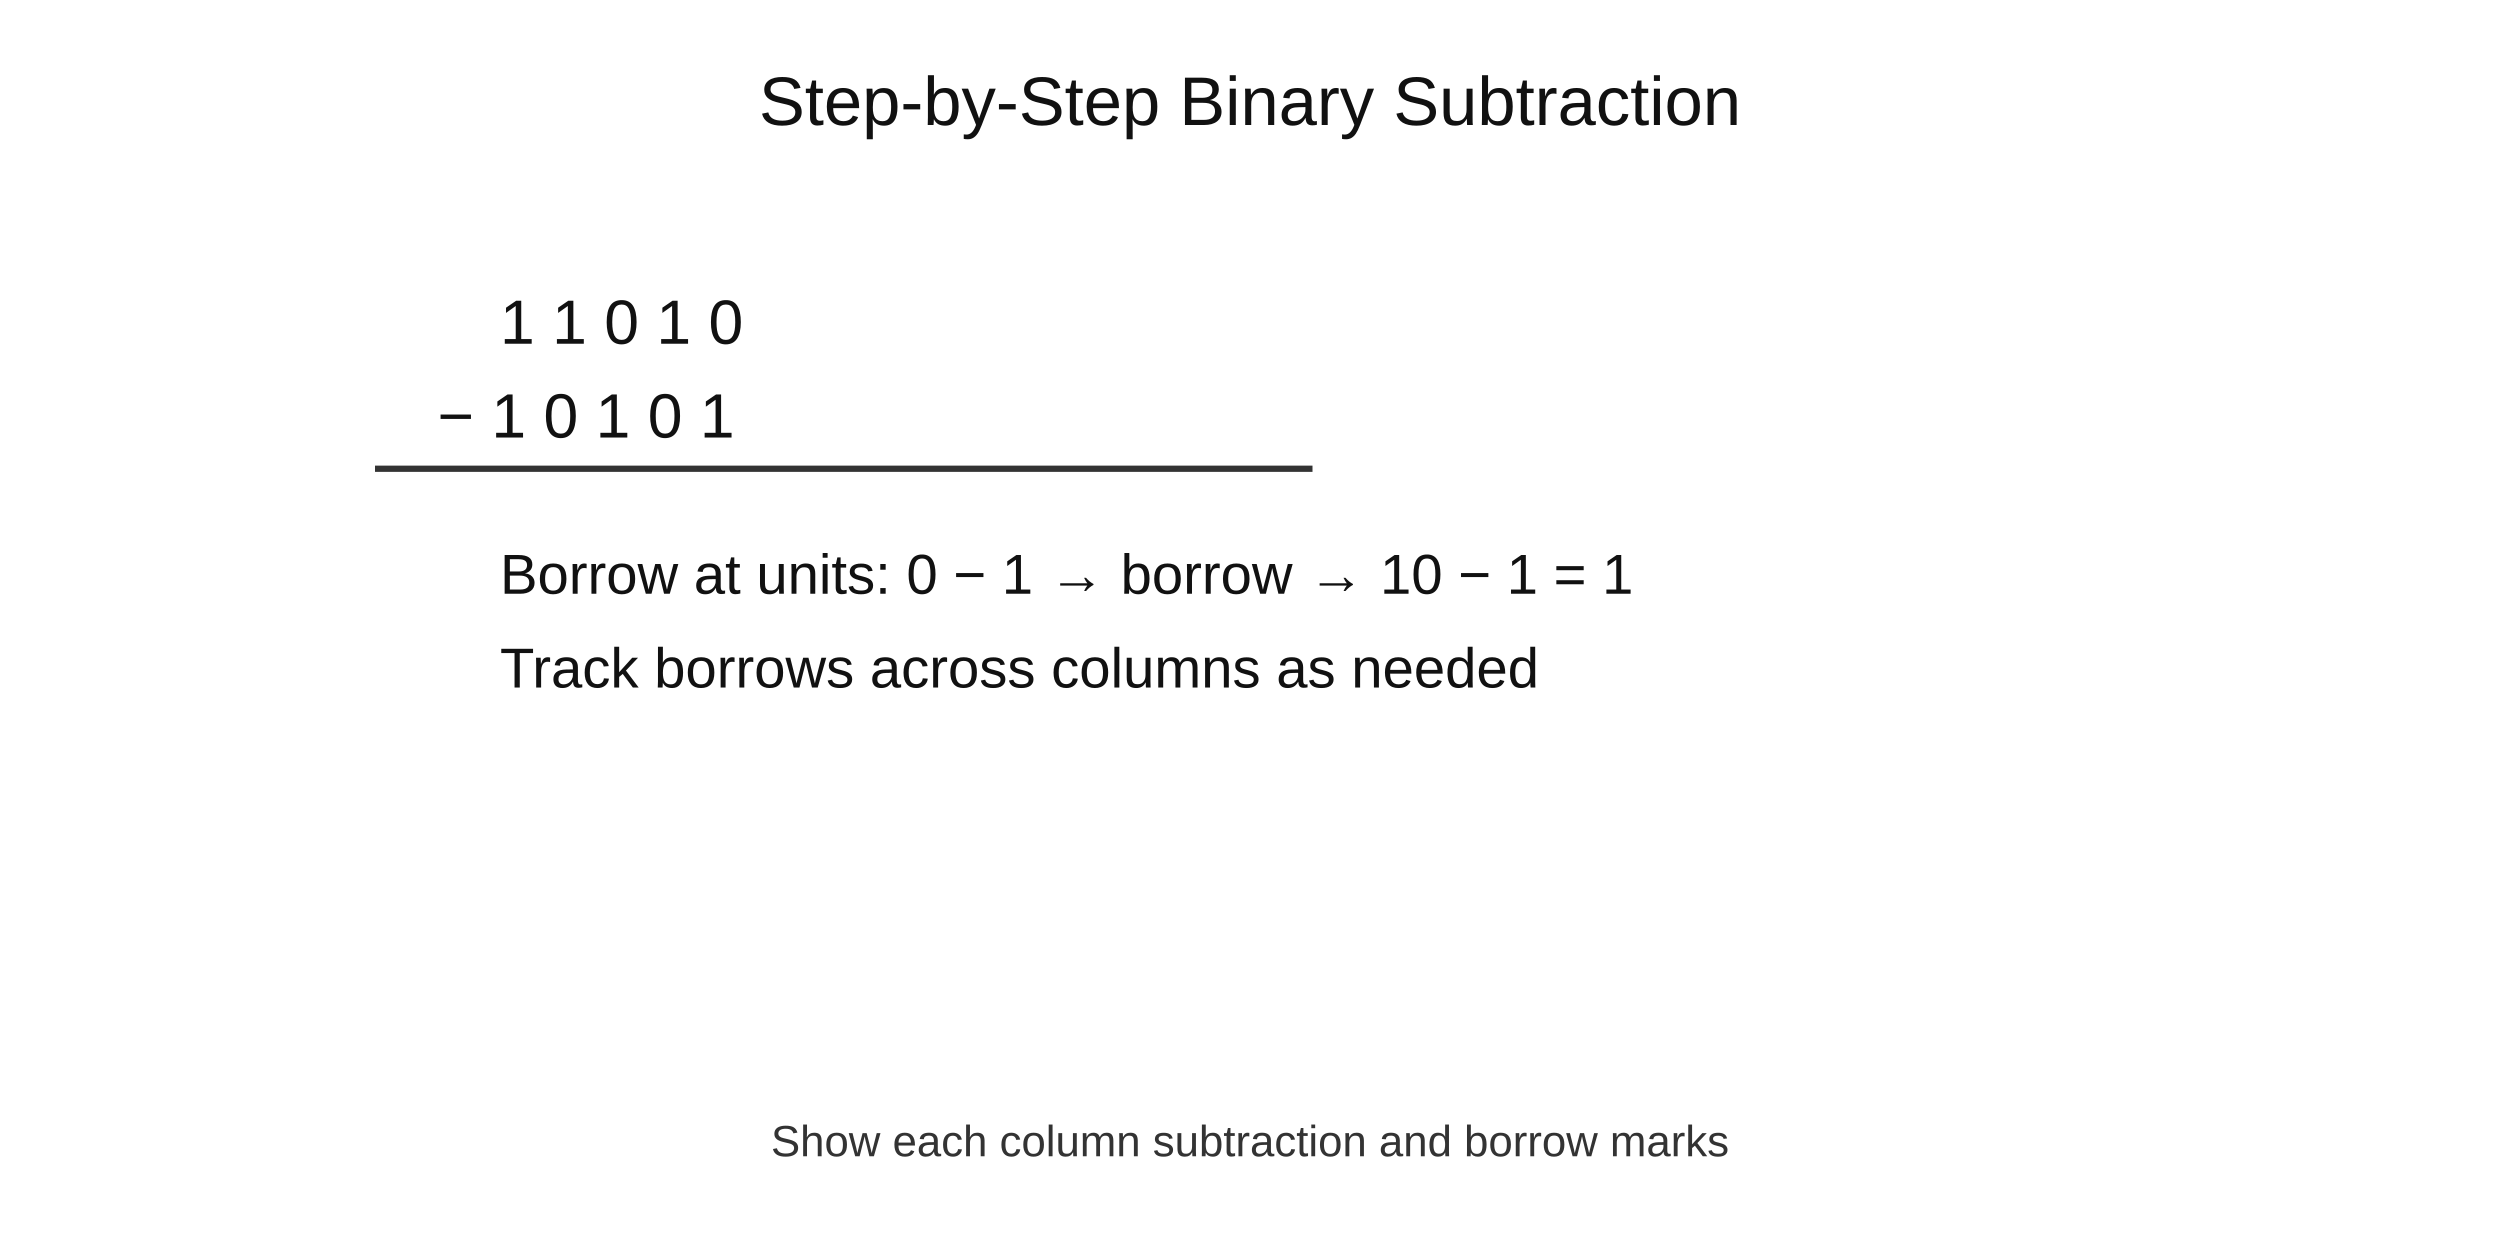
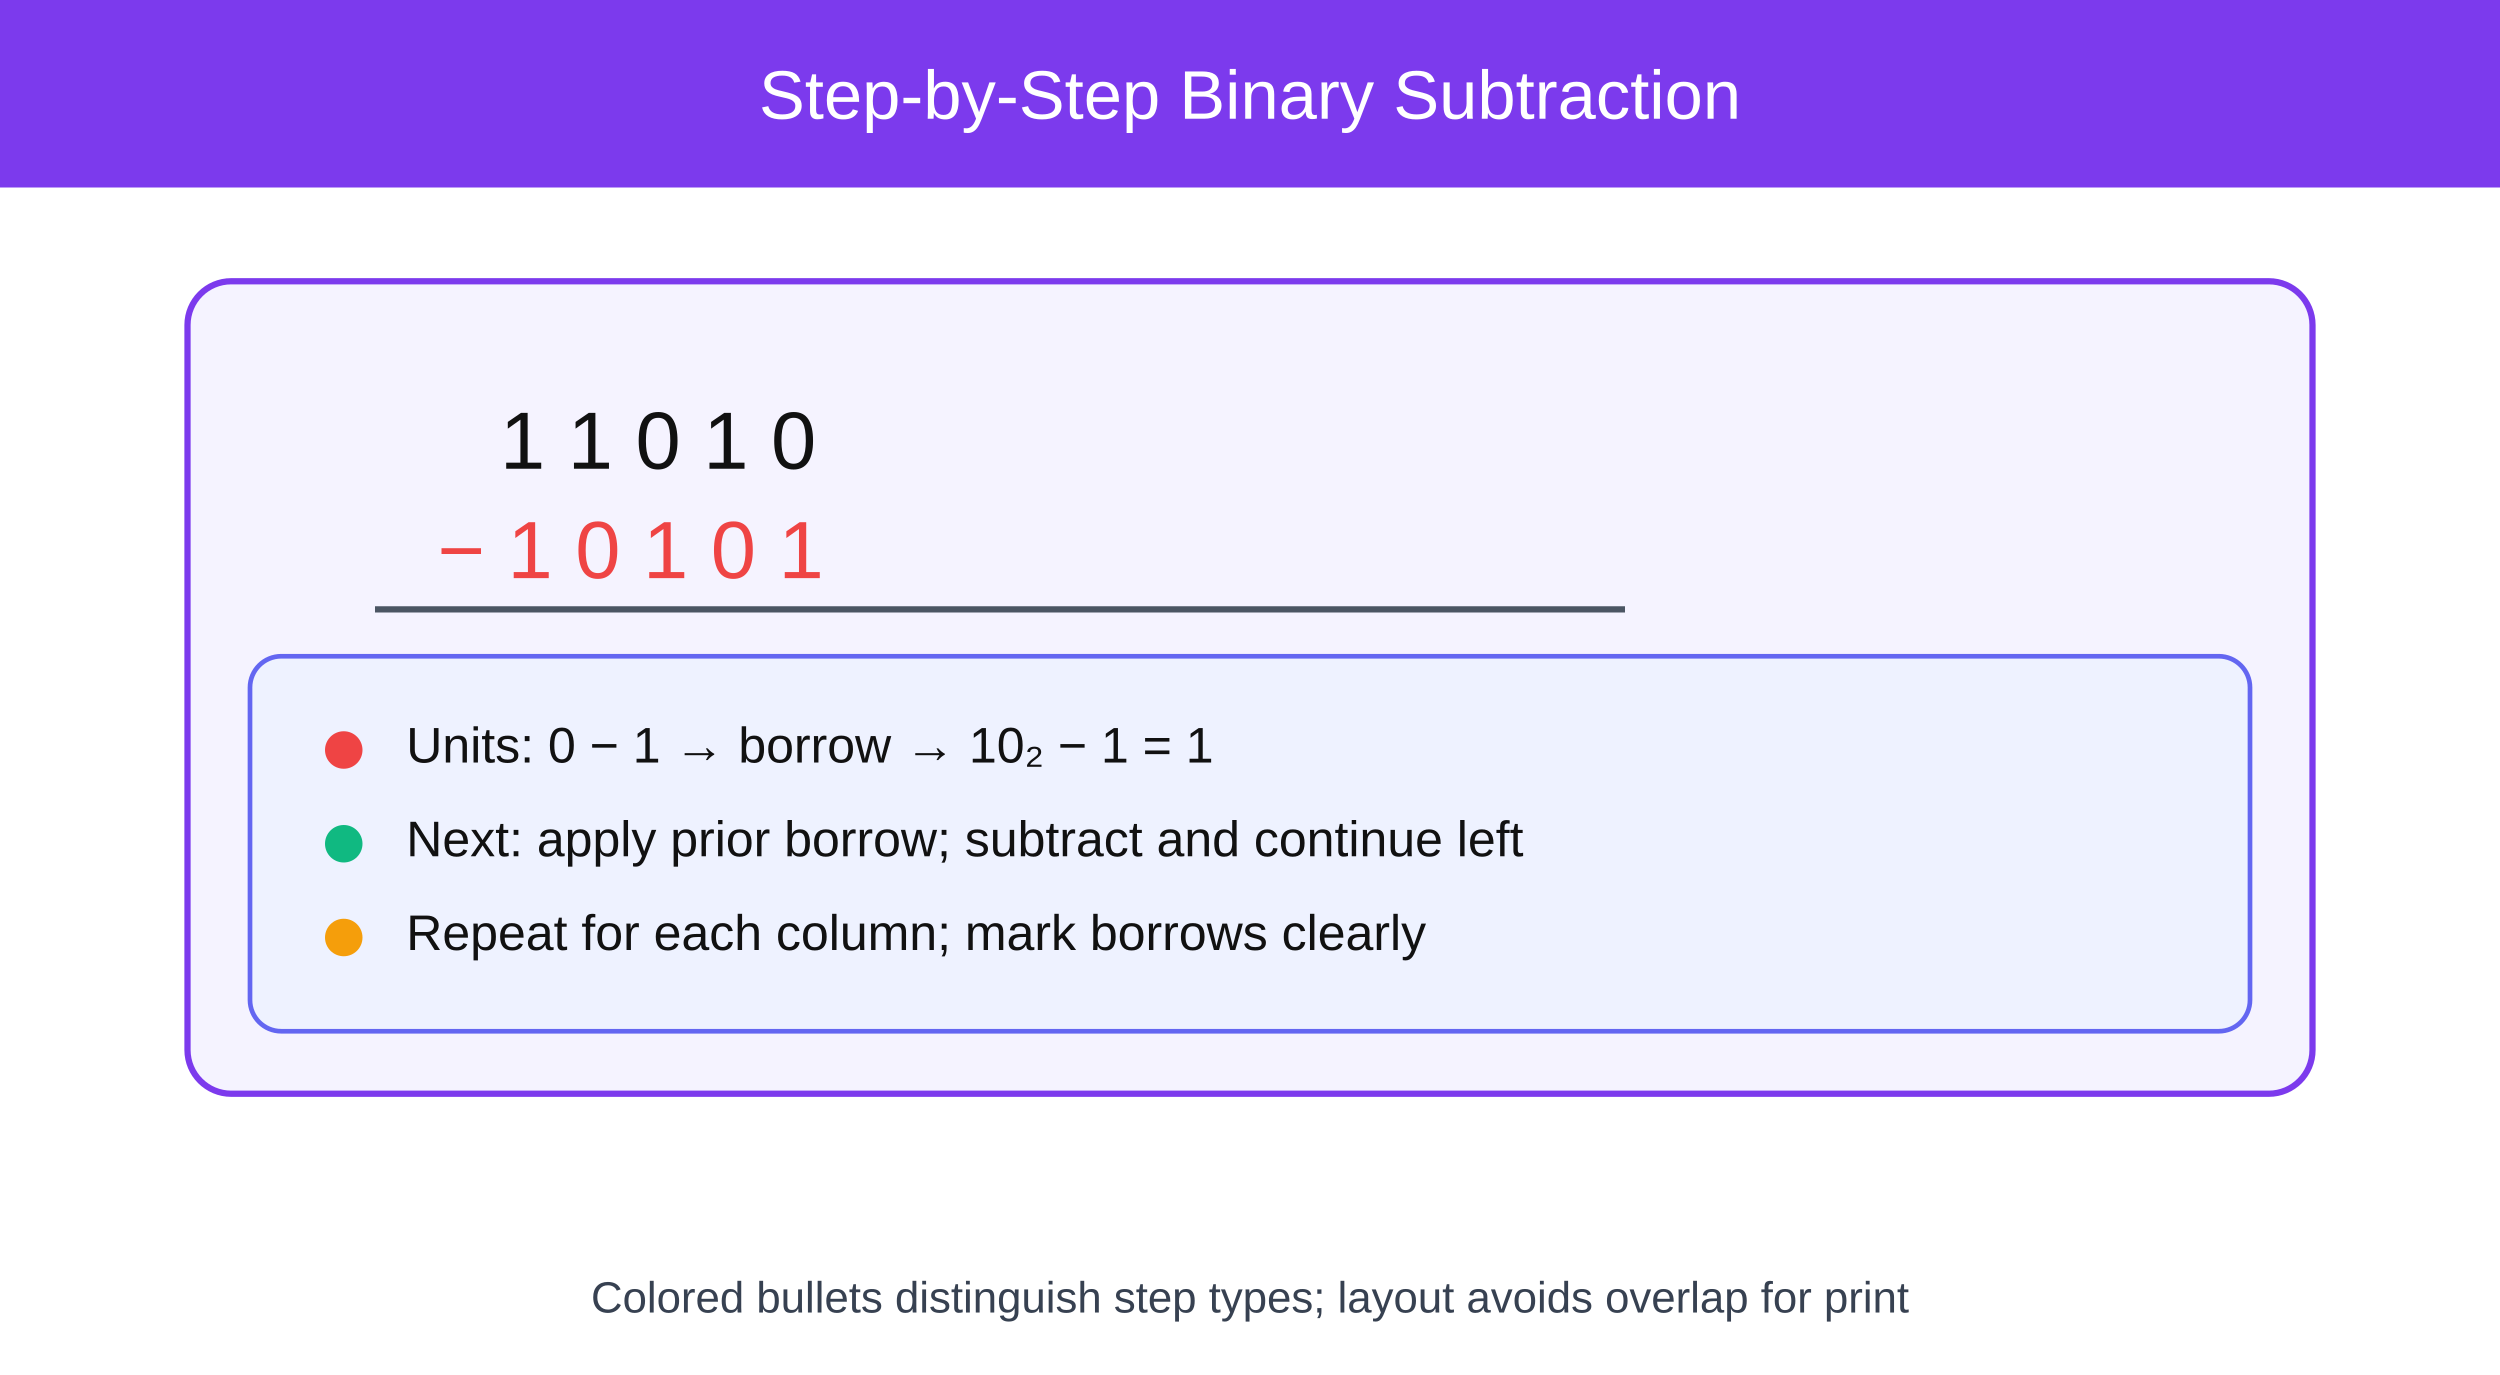
- <svg xmlns="http://www.w3.org/2000/svg" viewBox="0 0 800 400">
-   <rect width="800" height="400" fill="#ffffff" />
-   <text x="400" y="40" font-family="Arial, Helvetica, sans-serif" font-size="22" text-anchor="middle" fill="#111">Step-by-Step Binary Subtraction</text>
-   <g font-family="Arial, Helvetica, sans-serif" font-size="20" fill="#111">
-     <text x="160" y="110">1 1 0 1 0</text>
-     <text x="140" y="140">−   1 0 1 0 1</text>
+ <svg xmlns="http://www.w3.org/2000/svg" viewBox="0 0 800 440">
+   <rect width="800" height="440" fill="#ffffff" />
+   <rect x="0" y="0" width="800" height="60" fill="#7c3aed" />
+   <text x="400" y="38" font-family="Arial, Helvetica, sans-serif" font-size="22" text-anchor="middle" fill="#ffffff">Step-by-Step Binary Subtraction</text>
+   <rect x="60" y="90" width="680" height="260" rx="14" ry="14" fill="#f5f3ff" stroke="#7c3aed" stroke-width="2" />
+   <g font-family="Arial, Helvetica, sans-serif" font-size="26" fill="#111">
+     <text x="160" y="150">1 1 0 1 0</text>
+     <text x="140" y="185" fill="#ef4444">−   1 0 1 0 1</text>
  </g>
-   <line x1="120" y1="150" x2="420" y2="150" stroke="#333" stroke-width="2" />
-   <g font-family="Arial, Helvetica, sans-serif" font-size="18" fill="#111">
-     <text x="160" y="190">Borrow at units: 0 − 1 → borrow → 10 − 1 = 1</text>
-     <text x="160" y="220">Track borrows across columns as needed</text>
+   <line x1="120" y1="195" x2="520" y2="195" stroke="#4b5563" stroke-width="2" />
+   <g font-family="Arial, Helvetica, sans-serif" font-size="16" fill="#111">
+     <rect x="80" y="210" width="640" height="120" rx="10" ry="10" fill="#eef2ff" stroke="#6366f1" stroke-width="1.5" />
+     <circle cx="110" cy="240" r="6" fill="#ef4444" />
+     <text x="130" y="244">Units: 0 − 1 → borrow → 10₂ − 1 = 1</text>
+     <circle cx="110" cy="270" r="6" fill="#10b981" />
+     <text x="130" y="274">Next: apply prior borrow; subtract and continue left</text>
+     <circle cx="110" cy="300" r="6" fill="#f59e0b" />
+     <text x="130" y="304">Repeat for each column; mark borrows clearly</text>
  </g>
-   <text x="400" y="370" font-family="Arial, Helvetica, sans-serif" font-size="14" text-anchor="middle" fill="#333">Show each column subtraction and borrow marks</text>
+   <text x="400" y="420" font-family="Arial, Helvetica, sans-serif" font-size="14" text-anchor="middle" fill="#374151">Colored bullets distinguish step types; layout avoids overlap for print</text>
</svg>
